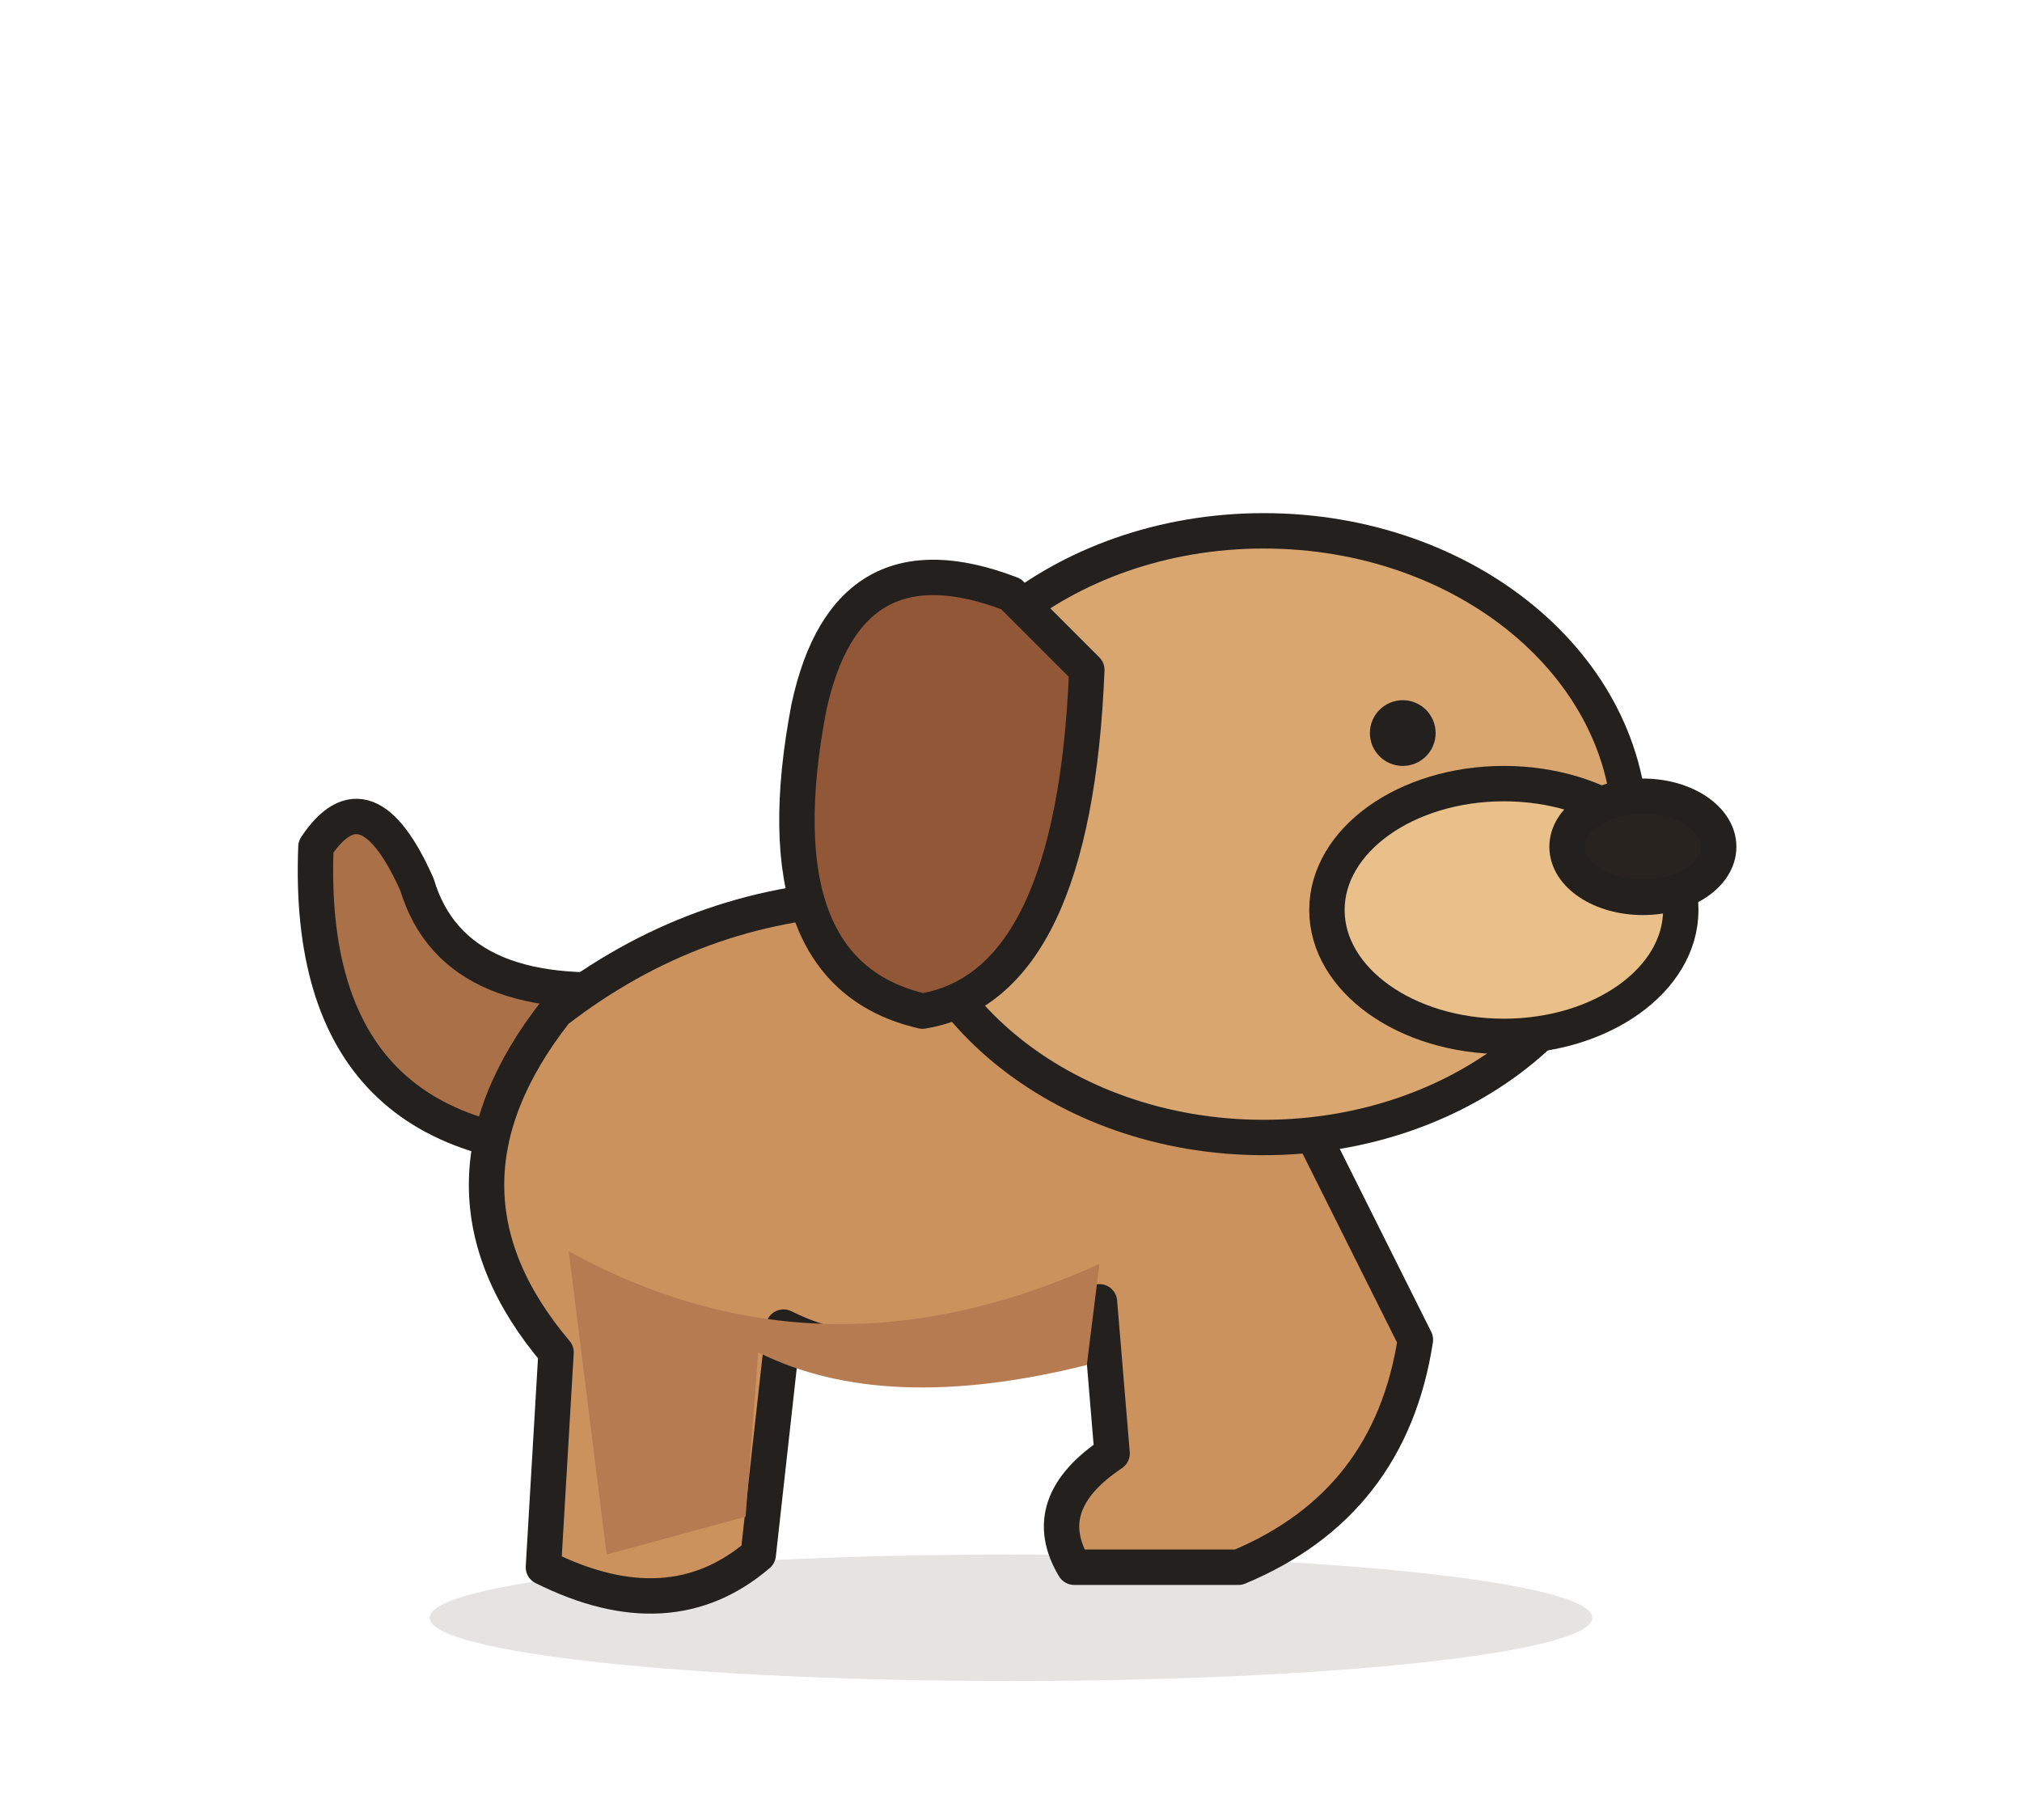
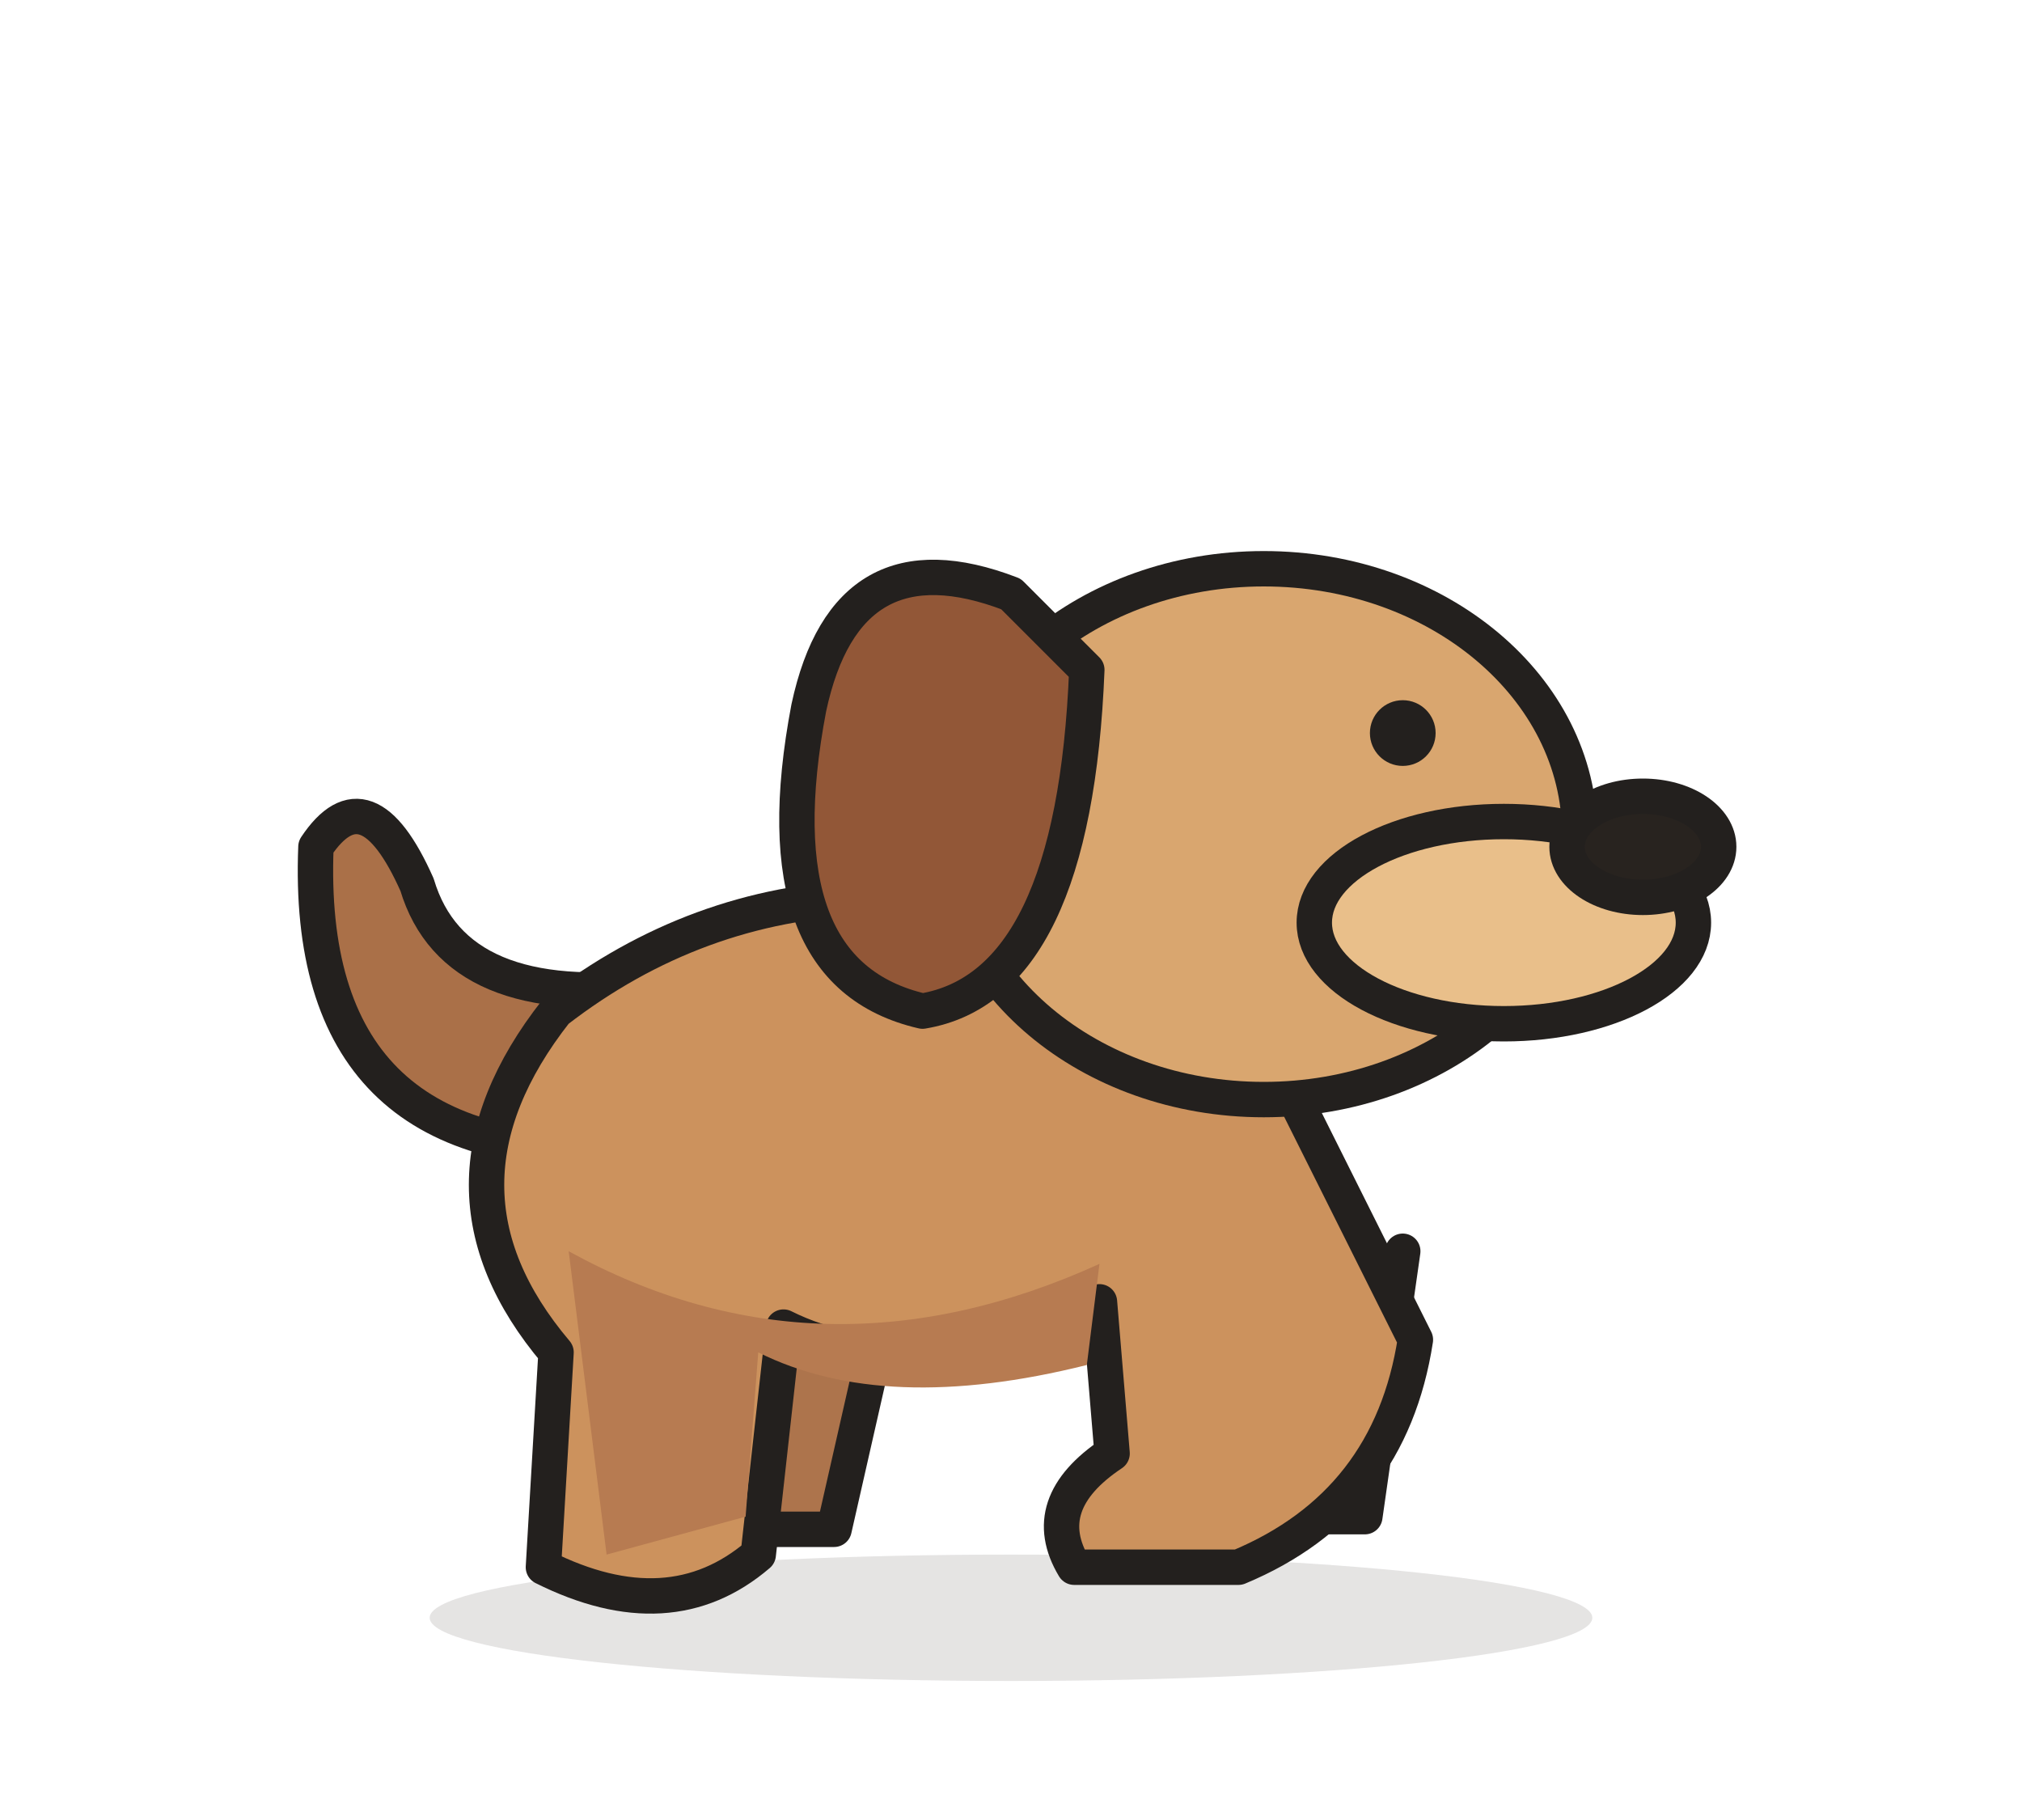
<svg xmlns="http://www.w3.org/2000/svg" viewBox="0 0 160 144" role="img" aria-labelledby="title">
  <g stroke="#23201e" stroke-width="2.8" stroke-linecap="round" stroke-linejoin="round">
    <ellipse cx="80" cy="128" rx="46" ry="5" fill="#342b28" opacity=".13" stroke="none" />
    <path d="M49 91 Q24 92 25 67 Q29 61 33 70 Q36 80 52 78Z" fill="#aa7048" />
+     <path d="M57 96 L57 121 L66 121 L71 99 M97 96 L99 120 L108 120 L111 99" fill="#ad744c" />
    <path d="M44 80 Q66 63 98 78 L112 106 Q110 119 98 124 L85 124 Q82 119 88 115 L87 103 Q72 110 62 105 L60 123 Q53 129 43 124 L44 107 Q33 94 44 80Z" fill="#cc925d" />
    <path d="M45 99 Q65 110 87 100 L86 108 Q70 112 60 107 L59 120 L48 123Z" fill="#b77b51" stroke="none" />
-     <ellipse cx="100" cy="66" rx="29" ry="24" fill="#d9a66f" />
+     <ellipse cx="100" cy="66" rx="25" ry="21" fill="#d9a66f" />
    <path d="M80 47 Q67 42 64 56 Q60 77 73 80 Q85 78 86 53Z" fill="#925737" />
-     <ellipse cx="119" cy="72" rx="14" ry="10" fill="#e9bf8a" />
+     <ellipse cx="119" cy="73" rx="15" ry="8" fill="#e9bf8a" />
    <ellipse cx="130" cy="67" rx="6" ry="4" fill="#28231f" />
    <circle cx="111" cy="58" r="2.6" fill="#23201e" stroke="none" />
  </g>
</svg>
